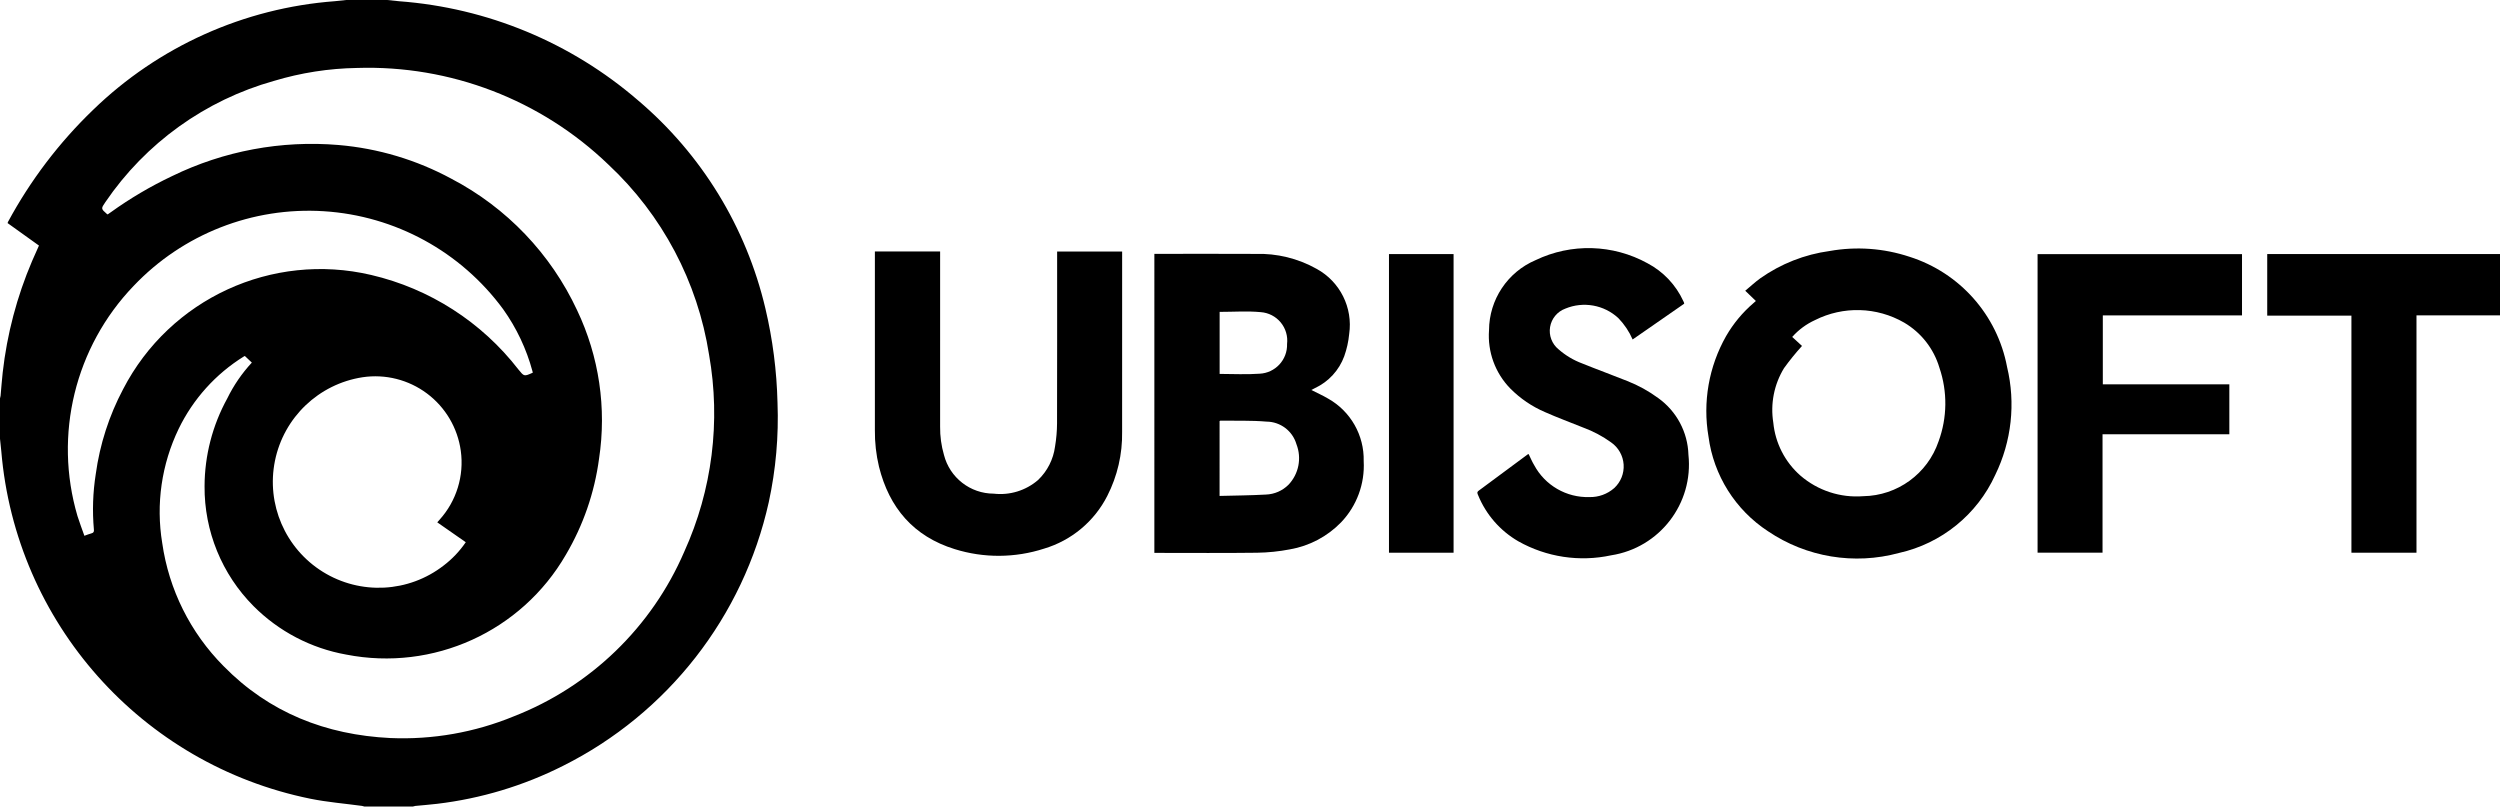
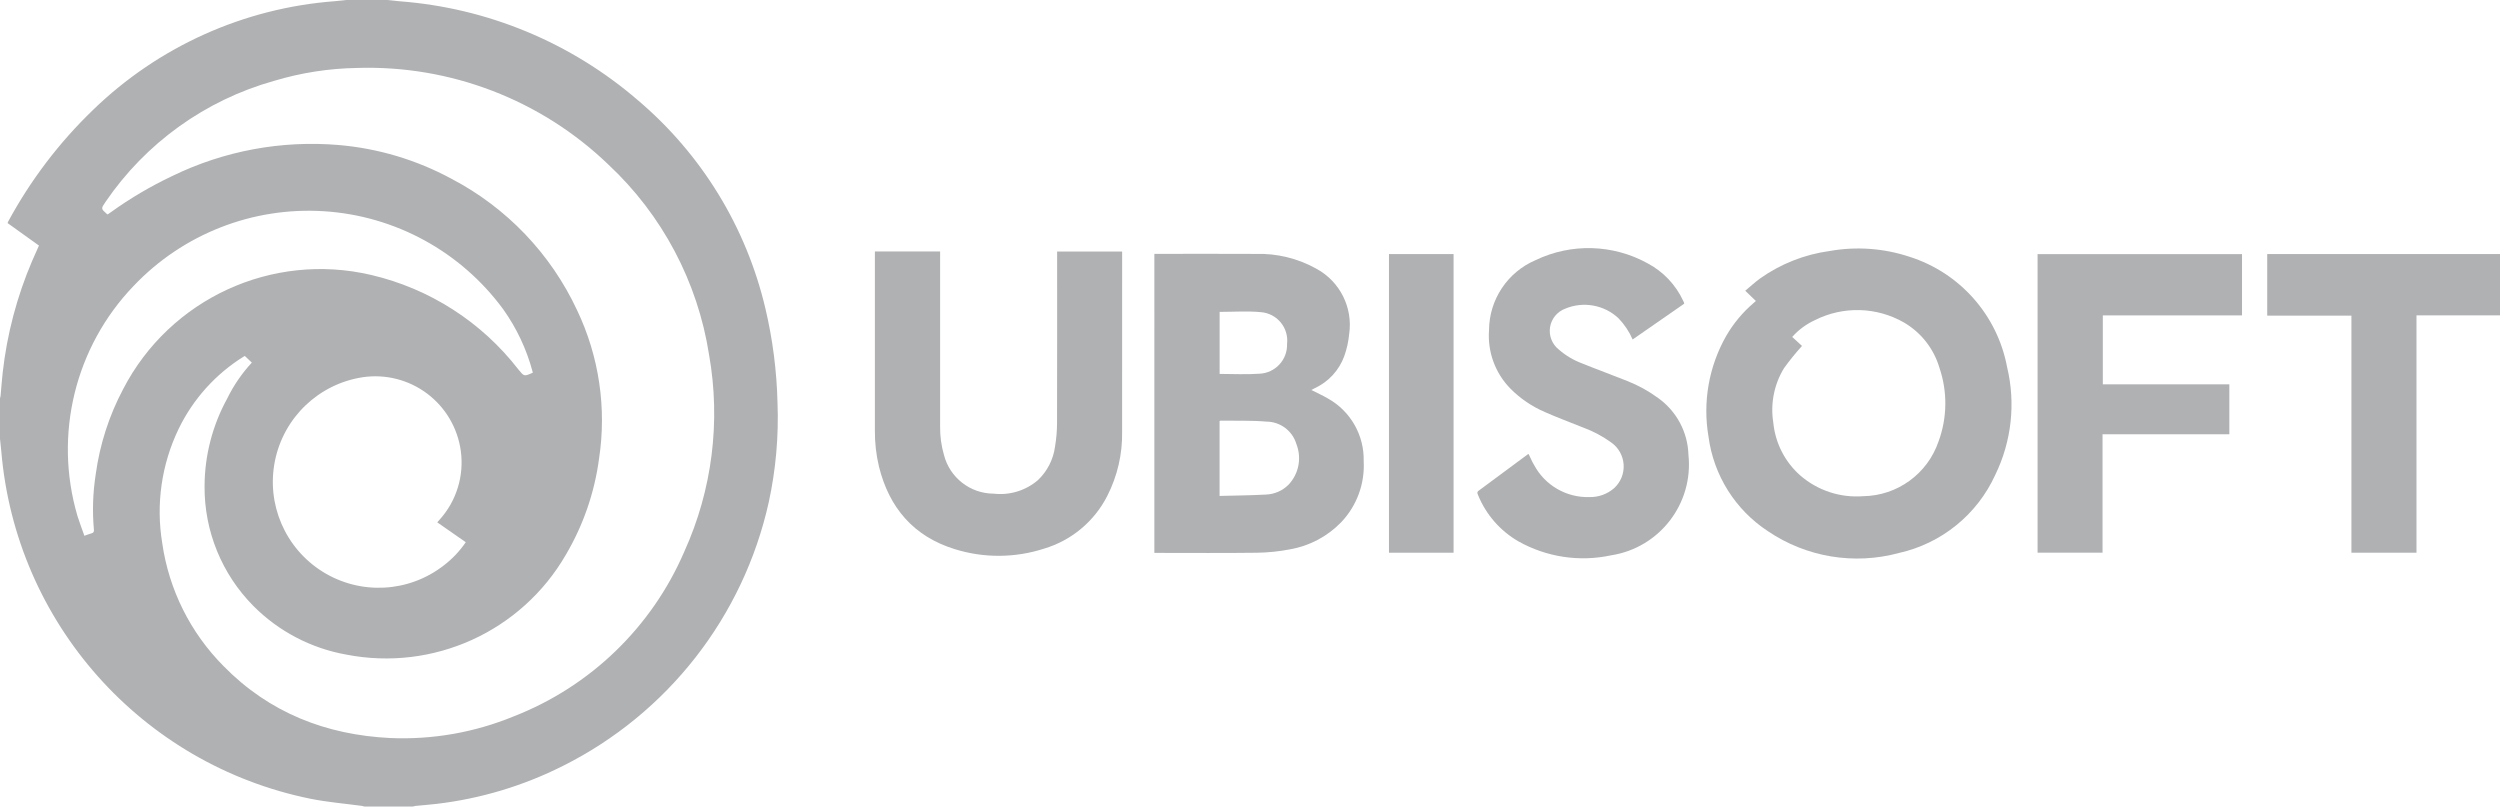
- <svg xmlns="http://www.w3.org/2000/svg" id="ubisoft-mono" width="300" height="97" viewBox="0 0 300 97">
+ <svg xmlns="http://www.w3.org/2000/svg" id="ubisoft-mono" width="300" height="97" viewBox="0 0 300 97" fill="#afb1b3">
  <path d="M210.703,36.117l-1.274-1.229c.637-.53,1.187-1.042,1.79-1.48a18.854,18.854,0,0,1,8.344-3.288,19.561,19.561,0,0,1,9.565.688,17.218,17.218,0,0,1,11.721,13.23,19.265,19.265,0,0,1-1.418,12.947,16.692,16.692,0,0,1-11.561,9.373,19.104,19.104,0,0,1-15.707-2.607A16.075,16.075,0,0,1,205.02,52.396,18.22,18.22,0,0,1,207.128,40.338a15.236,15.236,0,0,1,3.291-3.967C210.511,36.291,210.601,36.208,210.703,36.117Zm5.538,5.396a30.739,30.739,0,0,0-2.159,2.665,9.622,9.622,0,0,0-1.286,6.542,9.699,9.699,0,0,0,3.257,6.353,10.3,10.3,0,0,0,7.537,2.47,9.694,9.694,0,0,0,9.037-6.575,13.229,13.229,0,0,0,.101-8.848,9.358,9.358,0,0,0-4.229-5.406,11.277,11.277,0,0,0-10.697-.303,8.244,8.244,0,0,0-2.737,2.022Z" />
  <path d="M138.524,30.463h.462c3.885,0,7.77-.017,11.655.006a14.083,14.083,0,0,1,7.368,1.801,7.659,7.659,0,0,1,3.893,7.811,11.094,11.094,0,0,1-.595,2.671,6.791,6.791,0,0,1-3.497,3.811c-.145.073-.287.15-.449.235.694.354,1.375.657,2.013,1.034a8.377,8.377,0,0,1,4.269,7.501,9.844,9.844,0,0,1-2.715,7.349,11.224,11.224,0,0,1-6.139,3.241,22.43,22.43,0,0,1-3.932.405c-3.94.051-7.881.019-11.822.019h-.512Zm7.825,29.048c1.879-.05,3.726-.06,5.568-.164a4.032,4.032,0,0,0,2.7-1.176,4.619,4.619,0,0,0,.959-4.858,3.77,3.77,0,0,0-3.593-2.719c-1.838-.157-3.694-.088-5.543-.115-.023-0-.047.023-.09.046Zm.007-22.085v7.443c1.611,0,3.2.092,4.774-.023a3.463,3.463,0,0,0,3.318-3.567,3.427,3.427,0,0,0-3.153-3.821C149.674,37.303,148.025,37.426,146.357,37.426Z" />
  <path d="M104.986,30.177h7.829v.549q0,10.237-.001,20.475a11.67,11.67,0,0,0,.459,3.38,6.176,6.176,0,0,0,5.978,4.658,6.924,6.924,0,0,0,5.315-1.636,6.773,6.773,0,0,0,2.039-4.02,17.349,17.349,0,0,0,.24-2.781c.02-6.686.011-13.371.011-20.057v-.561h7.801v.448q0,10.593-.003,21.185a16.306,16.306,0,0,1-1.779,7.69,12.526,12.526,0,0,1-7.584,6.329,17.686,17.686,0,0,1-10.732.057c-4.922-1.522-7.853-4.951-9.082-9.897A18.127,18.127,0,0,1,104.986,51.608q-.001-10.425-0-20.851Z" />
  <path d="M195.916,40.738a8.603,8.603,0,0,0-1.715-2.565,5.978,5.978,0,0,0-6.367-1.136,2.846,2.846,0,0,0-.811,4.879,9.134,9.134,0,0,0,2.853,1.702c1.789.727,3.606,1.385,5.399,2.104a16.365,16.365,0,0,1,3.717,2.05,8.673,8.673,0,0,1,3.62,6.793A11.03,11.03,0,0,1,193.334,66.638a15.874,15.874,0,0,1-11.145-1.687,11.35,11.35,0,0,1-4.82-5.54c-.084-.195-.167-.352.078-.532,1.964-1.442,3.916-2.899,5.873-4.35a.477.477,0,0,1,.116-.044c.224.453.411.918.67,1.34a7.276,7.276,0,0,0,6.635,3.824,4.346,4.346,0,0,0,2.959-1.074,3.522,3.522,0,0,0-.365-5.487,13.894,13.894,0,0,0-3.342-1.777c-1.532-.621-3.088-1.19-4.598-1.86a13.172,13.172,0,0,1-4.154-2.825,9.058,9.058,0,0,1-2.558-7.007,9.193,9.193,0,0,1,5.59-8.403,14.674,14.674,0,0,1,13.429.376,9.728,9.728,0,0,1,4.293,4.533c.031.062.062.125.088.189a.739.739,0,0,1,.018.132Z" />
  <path d="M267.521,46.121v5.99H252.304V66.321h-7.795v-35.825h24.532v7.354H252.338v8.27Z" />
  <path d="M289.978,66.325h-7.807V37.876H272.067V30.486H300V37.843H289.978Z" />
  <path d="M174.429,66.326h-7.752V30.49h7.752Z" />
  <path d="M46.469,0c.479.051.958.11,1.438.15A49.492,49.492,0,0,1,76.563,12.042,46.768,46.768,0,0,1,91.845,37.007,54.764,54.764,0,0,1,93.301,48.328a47.681,47.681,0,0,1-1.051,11.943,46.721,46.721,0,0,1-24.698,31.637,45.524,45.524,0,0,1-15.102,4.55c-.87.104-1.745.168-2.617.254a1.823,1.823,0,0,0-.272.069H43.711a2.075,2.075,0,0,0-.266-.072c-2.066-.282-4.155-.446-6.194-.86A46.532,46.532,0,0,1,.154,54.13C.113,53.637.052,53.145,0,52.653V47.806a2.396,2.396,0,0,0,.07-.311c.086-.928.147-1.859.253-2.785a47.603,47.603,0,0,1,3.527-13.382c.266-.622.548-1.236.825-1.86L.911,26.771a1.096,1.096,0,0,1,.044-.136A54.74,54.74,0,0,1,11.166,13.189,46.691,46.691,0,0,1,40.189.143C40.639.106,41.088.048,41.538,0ZM12.921,25.73c.122-.085.249-.17.373-.259a47.366,47.366,0,0,1,7.359-4.34,38.249,38.249,0,0,1,19.981-3.73,34.637,34.637,0,0,1,13.537,4.049,34.052,34.052,0,0,1,15.082,15.78,30.684,30.684,0,0,1,2.631,17.823,30.664,30.664,0,0,1-3.979,11.514,24.91,24.91,0,0,1-26.364,11.982A20.874,20.874,0,0,1,30.426,72.734a20.199,20.199,0,0,1-5.879-14.391,21.999,21.999,0,0,1,2.72-10.521A17.811,17.811,0,0,1,30.221,43.512l-.842-.796c-.036.019-.086.04-.132.069a20.992,20.992,0,0,0-7.804,8.667A22.944,22.944,0,0,0,19.466,65.158a26.204,26.204,0,0,0,7.356,14.769c5.482,5.597,12.294,8.259,20.012,8.637a34.956,34.956,0,0,0,14.815-2.601A36.86,36.86,0,0,0,82.113,66.201a40.228,40.228,0,0,0,2.975-23.63A39.564,39.564,0,0,0,73.002,19.745,41.592,41.592,0,0,0,42.832,8.155,36.572,36.572,0,0,0,32.882,9.706a36.345,36.345,0,0,0-20.231,14.539c-.547.797-.541.801.188,1.442A.421.421,0,0,0,12.921,25.73ZM52.473,62.682c.108-.123.189-.214.269-.307a10.248,10.248,0,0,0,2.553-8.277,10.355,10.355,0,0,0-11.792-8.828,12.706,12.706,0,1,0,9.74,22.589A12.02,12.02,0,0,0,55.892,65.066Zm11.462-17.962c-.017-.076-.028-.129-.042-.181a23.205,23.205,0,0,0-3.51-7.428,28.962,28.962,0,0,0-44.346-2.803A28.322,28.322,0,0,0,9.297,61.926c.247.79.547,1.565.83,2.368.336-.118.592-.227.858-.295.261-.066.308-.214.282-.455a27.121,27.121,0,0,1,.225-6.66,30.621,30.621,0,0,1,3.286-10.19A26.655,26.655,0,0,1,44.538,32.994,31.377,31.377,0,0,1,62.213,44.343C62.898,45.182,62.881,45.196,63.935,44.72Z" />
</svg>
